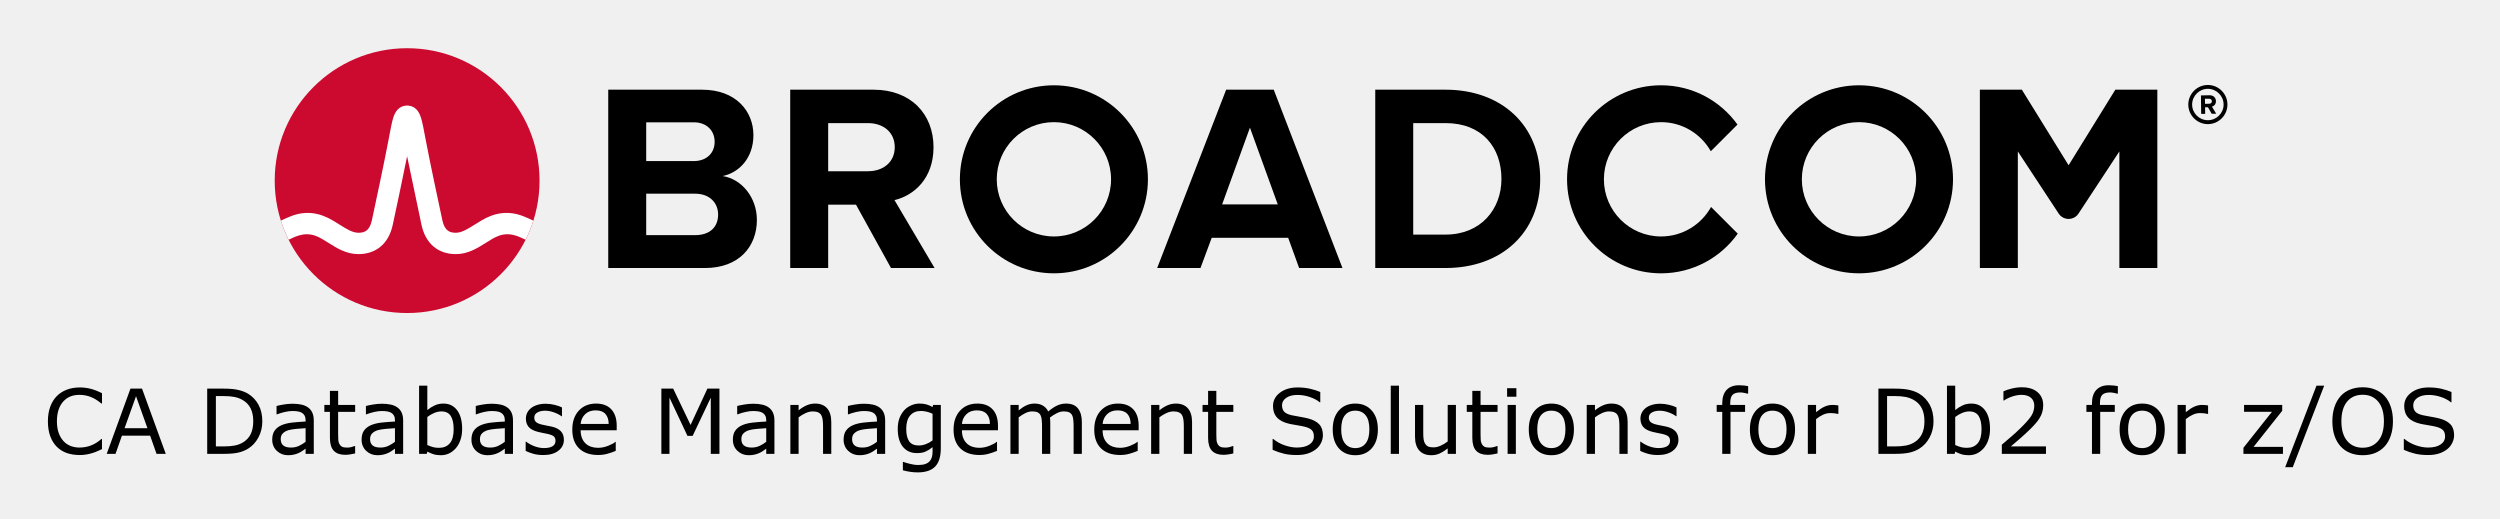
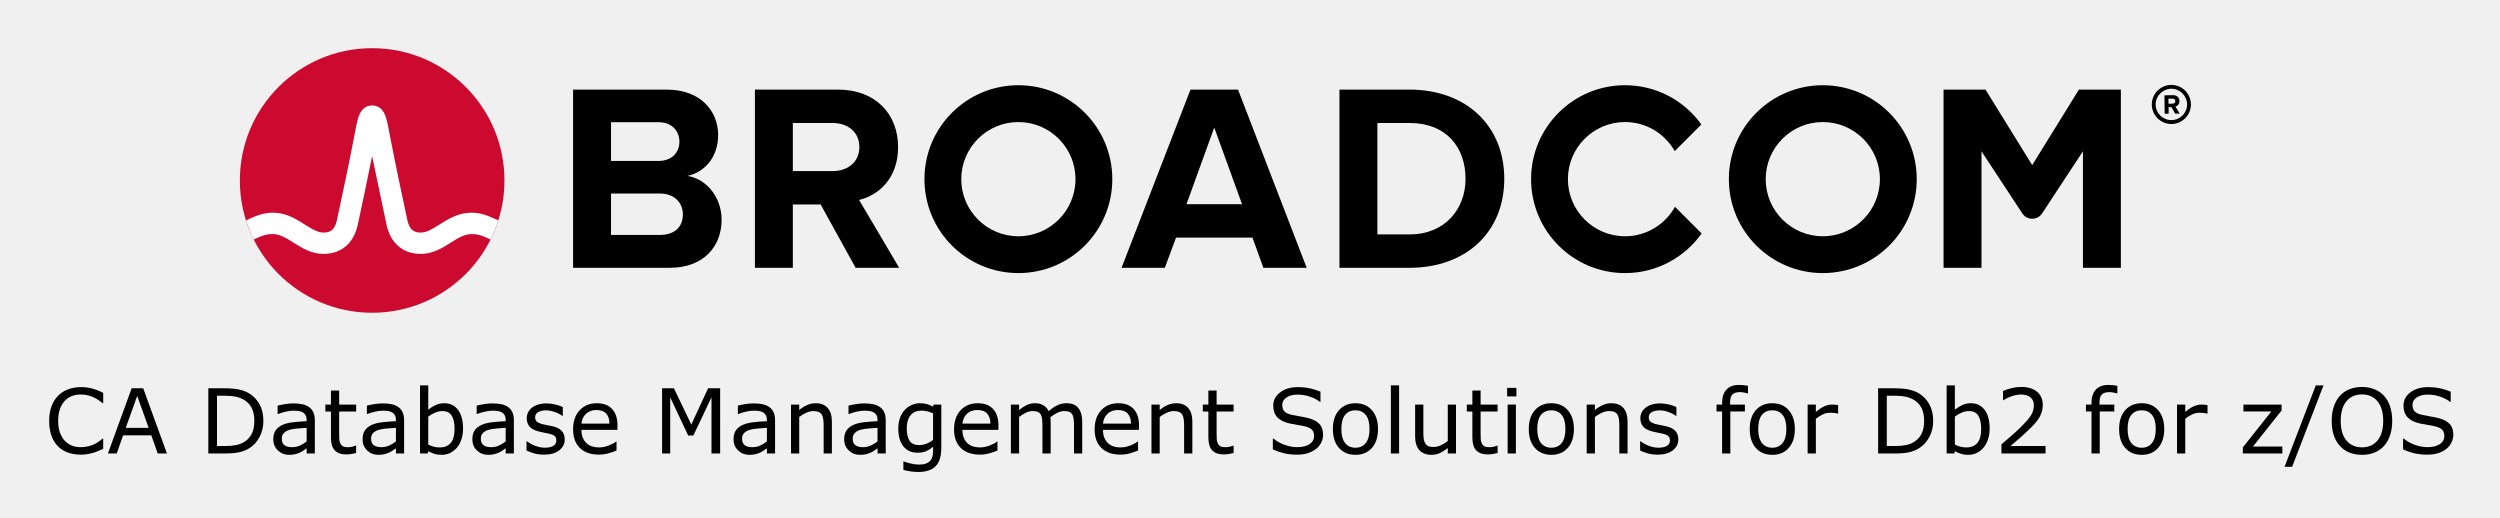
- <svg xmlns="http://www.w3.org/2000/svg" xmlns:xlink="http://www.w3.org/1999/xlink" role="img" viewBox="-33.40 -5.65 306.54 63.54">
+ <svg xmlns="http://www.w3.org/2000/svg" xmlns:xlink="http://www.w3.org/1999/xlink" role="img" viewBox="-29.15 -5.65 306.80 63.55">
  <path d="M237.32 9.09c-1.06 0-1.93-.86-1.93-1.92s.87-1.93 1.93-1.93 1.93.87 1.93 1.93-.87 1.92-1.93 1.92m0-4.32c-1.32 0-2.4 1.08-2.4 2.4 0 1.32 1.08 2.4 2.4 2.4 1.32 0 2.4-1.08 2.4-2.4 0-1.32-1.08-2.4-2.4-2.4" />
  <path d="M237.48 7.07l-.51.01-.01-.62h.51c.19-.01.34.11.34.3.01.19-.14.31-.33.31m.83-.32c-.01-.42-.3-.72-.77-.72l-1.07.02.03 2.26h.49l-.01-.81h.35l.46.8.55-.01-.52-.86c.24-.06.49-.28.49-.68M51.834 23.18h-5.999V9.347h5.835c1.574 0 2.557 1.016 2.557 2.393 0 1.377-.983 2.36-2.557 2.36H45v4h6.834c1.836 0 2.819 1.18 2.819 2.556 0 1.574-1.049 2.525-2.819 2.525m3.376-7.245c2.066-.426 3.771-2.262 3.771-5.015 0-2.918-2.131-5.573-6.295-5.573h-11.506v21.865h11.867c4.163 0 6.359-2.623 6.359-5.901 0-2.754-1.868-5.015-4.196-5.376m17.823-.59H68v4.098h3.558l4.294 7.769h5.343l-4.917-8.327c2.361-.557 4.786-2.622 4.786-6.49m0 0c0-4.065-2.786-7.048-7.343-7.048h-10.228v21.865h4.655V9.445h4.885c1.869 0 3.278 1.114 3.278 2.95s-1.409 2.95-3.278 2.95m43.421 4.065l3.409-9.408 3.41 9.408zm.492-14.063l-8.458 21.865h5.31l1.377-3.704h9.376l1.344 3.704h5.311l-8.425-21.865zm26.904 17.767h-3.967v-13.67h3.967c4.491 0 6.851 2.983 6.851 6.852 0 3.704-2.524 6.818-6.851 6.818m0-17.767h-8.622v21.865h8.622c6.851 0 11.604-4.327 11.604-10.916s-4.753-10.949-11.604-10.949m82.127-.004l-5.734 9.27-5.734-9.27h-5.146v21.869h4.656v-14.293l5.012 7.622c.574.871 1.851.871 2.424 0l5.013-7.622v14.293h4.656V5.343z" />
  <path id="a" d="M95.825 23.344c-3.871 0-7.008-3.138-7.008-7.008 0-3.871 3.137-7.009 7.008-7.009 3.87 0 7.008 3.138 7.008 7.009 0 3.87-3.138 7.008-7.008 7.008m0-18.536c-6.367 0-11.528 5.161-11.528 11.528 0 6.366 5.161 11.527 11.528 11.527 6.366 0 11.528-5.161 11.528-11.527 0-6.367-5.162-11.528-11.528-11.528" />
  <path d="M176.404 19.727c-1.195 2.156-3.492 3.617-6.132 3.617-3.87 0-7.008-3.138-7.008-7.008 0-3.871 3.138-7.008 7.008-7.008 2.618 0 4.897 1.438 6.1 3.565l3.27-3.269c-2.092-2.915-5.508-4.816-9.37-4.816-6.367 0-11.527 5.161-11.527 11.528 0 6.366 5.16 11.528 11.527 11.528 3.883 0 7.316-1.922 9.404-4.865z" />
  <use transform="translate(98.718)" xlink:href="#a" />
  <ellipse cx="16.52" cy="16.497" fill="#cc092f" rx="16.236" ry="16.235" />
  <path fill="#fff" d="M30.825 20.883c-1.857-.74-3.557-.492-5.261.541 0 0-.621.379-.807.496-.794.498-1.543.97-2.263.97-.687 0-1.363-.184-1.649-1.513-.446-2.073-1.534-7.167-2.009-9.69-.279-1.483-.432-2.282-.591-2.825-.28-.954-.792-1.473-1.519-1.556 0 0-.114-.016-.207-.016-.092 0-.218.018-.218.018-.72.086-1.229.605-1.507 1.554-.159.543-.312 1.342-.591 2.825-.475 2.523-1.563 7.617-2.009 9.69-.286 1.329-.962 1.513-1.649 1.513-.72 0-1.469-.472-2.263-.97-.186-.117-.808-.496-.808-.496-1.703-1.033-3.404-1.281-5.26-.541-.401.16-.796.339-1.172.52.257.806.577 1.599.95 2.344.411-.202.842-.402 1.282-.532.634-.187 1.284-.197 1.914.014.612.205 1.157.568 1.7.909 1.023.643 2.182 1.372 3.657 1.372 2.186 0 3.72-1.305 4.21-3.581.38-1.764 1.222-5.702 1.763-8.418 0 0 1.386 6.654 1.765 8.418.49 2.276 2.025 3.581 4.211 3.581 1.475 0 2.634-.729 3.657-1.372.543-.341 1.088-.704 1.7-.909.629-.211 1.28-.201 1.914-.014.44.13.87.331 1.281.533.374-.745.693-1.539.95-2.345-.376-.181-.77-.36-1.171-.52" />
-   <path d="M-20.895 49.42q-.295.129-.537.242-.236.113-.623.236-.328.102-.714.172-.381.075-.843.075-.87 0-1.584-.242-.709-.247-1.235-.768-.516-.51-.806-1.294-.29-.79-.29-1.832 0-.988.279-1.767.279-.779.806-1.316.51-.521 1.23-.795.725-.274 1.606-.274.645 0 1.284.156.645.156 1.429.548v1.262h-.081q-.661-.553-1.311-.806-.65-.252-1.391-.252-.607 0-1.096.199-.483.193-.865.607-.371.403-.58 1.021-.204.612-.204 1.418 0 .843.226 1.45.231.607.591.988.376.397.875.591.505.188 1.063.188.768 0 1.439-.263.671-.263 1.257-.79h.075zM-13.074 50h-1.133l-.784-2.229h-3.459L-19.235 50h-1.08l2.911-7.998h1.418zm-2.245-3.142l-1.402-3.926-1.407 3.926zm14.083-.849q0 1.09-.478 1.977-.473.886-1.262 1.375-.548.338-1.225.489Q-4.873 50-5.974 50h-2.02v-7.998h1.998q1.171 0 1.858.172.693.167 1.171.462.816.51 1.273 1.359.457.849.457 2.014zm-1.112-.016q0-.94-.328-1.584-.328-.645-.978-1.015-.473-.269-1.004-.371-.532-.107-1.273-.107h-.999v6.171h.999q.768 0 1.337-.113.575-.113 1.053-.419.596-.381.892-1.004.301-.623.301-1.558zM5.075 50H4.07v-.639q-.134.091-.365.258-.226.161-.44.258-.252.124-.58.204-.328.086-.768.086-.811 0-1.375-.537-.564-.537-.564-1.37 0-.682.29-1.101.295-.424.838-.666.548-.242 1.316-.328.768-.086 1.649-.129v-.156q0-.344-.124-.569-.118-.226-.344-.354-.215-.124-.516-.167-.301-.043-.628-.043-.397 0-.886.107-.489.102-1.01.301H.509V44.129q.295-.081.854-.177.559-.097 1.101-.097.634 0 1.101.107.473.102.816.354.338.247.516.639.177.392.177.972zm-1.004-1.477v-1.67q-.462.027-1.09.081-.623.054-.988.156-.435.124-.704.387-.269.258-.269.714 0 .516.312.779.312.258.951.258.532 0 .972-.204.44-.209.816-.5zm6.075 1.423q-.285.075-.623.124-.333.048-.596.048-.918 0-1.396-.494-.478-.494-.478-1.584v-3.19h-.682v-.849h.682v-1.724h1.01v1.724h2.084v.849H8.061v2.734q0 .473.021.741.021.263.15.494.118.215.322.317.209.097.634.097.247 0 .516-.07.269-.075.387-.124h.054zM16.032 50h-1.004v-.639q-.134.091-.365.258-.226.161-.44.258-.252.124-.58.204-.328.086-.768.086-.811 0-1.375-.537-.564-.537-.564-1.37 0-.682.29-1.101.295-.424.838-.666.548-.242 1.316-.328.768-.086 1.649-.129v-.156q0-.344-.124-.569-.118-.226-.344-.354-.215-.124-.516-.167-.301-.043-.628-.043-.397 0-.886.107-.489.102-1.01.301h-.054V44.129q.295-.081.854-.177.559-.097 1.101-.097.634 0 1.101.107.473.102.816.354.338.247.516.639.177.392.177.972zm-1.004-1.477v-1.67q-.462.027-1.09.081-.623.054-.988.156-.435.124-.704.387-.269.258-.269.714 0 .516.312.779.312.258.951.258.532 0 .972-.204.44-.209.816-.5zm8.239-1.568q0 .752-.215 1.354-.209.602-.569 1.01-.381.424-.838.639-.457.209-1.004.209-.51 0-.892-.124-.381-.118-.752-.322L18.932 50h-.945v-8.357h1.01v2.986q.424-.349.902-.569.478-.226 1.074-.226 1.063 0 1.676.816.618.816.618 2.304zm-1.042.027q0-1.074-.354-1.627-.354-.559-1.144-.559-.44 0-.892.193-.451.188-.838.489v3.438q.43.193.736.269.312.075.704.075.838 0 1.311-.548.478-.553.478-1.73zM29.502 50h-1.004v-.639q-.134.091-.365.258-.226.161-.44.258-.252.124-.58.204-.328.086-.768.086-.811 0-1.375-.537-.564-.537-.564-1.37 0-.682.29-1.101.295-.424.838-.666.548-.242 1.316-.328.768-.086 1.649-.129v-.156q0-.344-.124-.569-.118-.226-.344-.354-.215-.124-.516-.167-.301-.043-.628-.043-.397 0-.886.107-.489.102-1.01.301h-.054V44.129q.295-.081.854-.177.559-.097 1.101-.097.634 0 1.101.107.473.102.816.354.338.247.516.639.177.392.177.972zm-1.004-1.477v-1.67q-.462.027-1.09.081-.623.054-.988.156-.435.124-.704.387-.269.258-.269.714 0 .516.312.779.312.258.951.258.532 0 .972-.204.44-.209.816-.5zm7.246-.252q0 .822-.682 1.348-.677.526-1.853.526-.666 0-1.225-.156-.553-.161-.929-.349v-1.133h.054q.478.36 1.063.575.585.209 1.123.209.666 0 1.042-.215.376-.215.376-.677 0-.354-.204-.537-.204-.183-.784-.312-.215-.048-.564-.113-.344-.064-.628-.14-.79-.209-1.123-.612-.328-.408-.328-.999 0-.371.15-.698.156-.328.467-.585.301-.252.763-.397.467-.15 1.042-.15.537 0 1.085.134.553.129.918.317v1.08h-.054q-.387-.285-.94-.478-.553-.199-1.085-.199-.553 0-.935.215-.381.209-.381.628 0 .371.231.559.226.188.73.306.279.064.623.129.349.064.58.118.704.161 1.085.553.381.397.381 1.053zm6.472-1.166h-4.42q0 .553.167.967.167.408.457.671.279.258.661.387.387.129.849.129.612 0 1.23-.242.623-.247.886-.483h.054v1.101q-.51.215-1.042.36-.532.145-1.117.145-1.493 0-2.331-.806-.838-.811-.838-2.299 0-1.472.8-2.336.806-.865 2.116-.865 1.214 0 1.869.709.661.709.661 2.014zm-.983-.773q-.005-.795-.403-1.23-.392-.435-1.198-.435-.811 0-1.294.478-.478.478-.542 1.187zM54.816 50h-1.063v-6.891l-2.224 4.689h-.634L48.688 43.109V50h-.994v-7.998h1.45l2.132 4.453 2.062-4.453h1.477zm6.741 0h-1.004v-.639q-.134.091-.365.258-.226.161-.44.258-.252.124-.58.204-.328.086-.768.086-.811 0-1.375-.537-.564-.537-.564-1.37 0-.682.29-1.101.295-.424.838-.666.548-.242 1.316-.328.768-.086 1.649-.129v-.156q0-.344-.124-.569-.118-.226-.344-.354-.215-.124-.516-.167-.301-.043-.628-.043-.397 0-.886.107-.489.102-1.01.301h-.054V44.129q.295-.081.854-.177.559-.097 1.101-.097.634 0 1.101.107.473.102.816.354.338.247.516.639.177.392.177.972zm-1.004-1.477v-1.67q-.462.027-1.09.081-.623.054-.988.156-.435.124-.704.387-.269.258-.269.714 0 .516.312.779.312.258.951.258.532 0 .972-.204.44-.209.816-.5zM68.529 50h-1.01v-3.416q0-.414-.048-.773-.048-.365-.177-.569-.134-.226-.387-.333-.252-.113-.655-.113-.414 0-.865.204t-.865.521V50h-1.01v-6h1.01v.666q.473-.392.978-.612.505-.22 1.037-.22.972 0 1.482.585.51.585.51 1.687zm6.606 0h-1.004v-.639q-.134.091-.365.258-.226.161-.44.258-.252.124-.58.204-.328.086-.768.086-.811 0-1.375-.537-.564-.537-.564-1.37 0-.682.29-1.101.295-.424.838-.666.548-.242 1.316-.328.768-.086 1.649-.129v-.156q0-.344-.124-.569-.118-.226-.344-.354-.215-.124-.516-.167-.301-.043-.628-.043-.397 0-.886.107-.489.102-1.01.301h-.054V44.129q.295-.081.854-.177.559-.097 1.101-.097.634 0 1.101.107.473.102.816.354.338.247.516.639.177.392.177.972zm-1.004-1.477v-1.67q-.462.027-1.09.081-.623.054-.988.156-.435.124-.704.387-.269.258-.269.714 0 .516.312.779.312.258.951.258.532 0 .972-.204.44-.209.816-.5zm7.826.795q0 1.525-.693 2.24-.693.714-2.132.714-.478 0-.935-.07-.451-.064-.892-.188V50.983h.054q.247.097.784.236.537.145 1.074.145.516 0 .854-.124.338-.124.526-.344.188-.209.269-.505.081-.295.081-.661v-.548q-.457.365-.875.548-.414.177-1.058.177-1.074 0-1.708-.773-.628-.779-.628-2.191 0-.773.215-1.332.22-.564.596-.972.349-.381.849-.591.5-.215.994-.215.521 0 .87.107.354.102.747.317l.064-.258h.945zm-1.01-.967v-3.271q-.403-.183-.752-.258-.344-.081-.688-.081-.833 0-1.311.559-.478.559-.478 1.622 0 1.01.354 1.531.354.521 1.176.521.44 0 .881-.167.446-.172.816-.457zm8.019-1.246h-4.42q0 .553.167.967.167.408.457.671.279.258.661.387.387.129.849.129.612 0 1.23-.242.623-.247.886-.483h.054v1.101q-.51.215-1.042.36t-1.117.145q-1.493 0-2.331-.806-.838-.811-.838-2.299 0-1.472.8-2.336.806-.865 2.116-.865 1.214 0 1.869.709.661.709.661 2.014zm-.983-.773q-.005-.795-.403-1.23-.392-.435-1.198-.435-.811 0-1.294.478-.478.478-.542 1.187zM99.251 50H98.242v-3.416q0-.387-.038-.747-.032-.36-.145-.575-.124-.231-.354-.349-.231-.118-.666-.118-.424 0-.849.215-.424.209-.849.537.016.124.027.29.011.161.011.322V50h-1.01v-3.416q0-.397-.038-.752-.032-.36-.145-.575-.124-.231-.354-.344-.231-.118-.666-.118-.414 0-.833.204-.414.204-.827.521V50h-1.01v-6h1.01v.666q.473-.392.94-.612.473-.22 1.004-.22.612 0 1.037.258.43.258.639.714.612-.516 1.117-.741.505-.231 1.08-.231.988 0 1.456.602.473.596.473 1.67zm6.966-2.895h-4.42q0 .553.167.967.167.408.457.671.279.258.661.387.387.129.849.129.612 0 1.23-.242.623-.247.886-.483h.054v1.101q-.51.215-1.042.36t-1.117.145q-1.493 0-2.331-.806-.838-.811-.838-2.299 0-1.472.8-2.336.806-.865 2.116-.865 1.214 0 1.869.709.661.709.661 2.014zm-.983-.773q-.005-.795-.403-1.23-.392-.435-1.198-.435-.811 0-1.294.478-.478.478-.542 1.187zM112.765 50h-1.01v-3.416q0-.414-.048-.773-.048-.365-.177-.569-.134-.226-.387-.333-.252-.113-.655-.113-.414 0-.865.204-.451.204-.865.521V50h-1.01v-6h1.01v.666q.473-.392.978-.612.505-.22 1.037-.22.972 0 1.482.585.51.585.51 1.687zm5.06-.054q-.285.075-.623.124-.333.048-.596.048-.918 0-1.396-.494-.478-.494-.478-1.584v-3.19h-.682v-.849h.682v-1.724h1.01v1.724h2.084v.849h-2.084v2.734q0 .473.021.741.021.263.15.494.118.215.322.317.209.097.634.097.247 0 .516-.07.269-.075.387-.124h.054zm10.984-2.229q0 .467-.22.924-.215.457-.607.773-.43.344-1.004.537-.569.193-1.375.193-.865 0-1.558-.161-.688-.161-1.402-.478v-1.332h.075q.607.505 1.402.779.795.274 1.493.274.988 0 1.536-.371.553-.371.553-.988 0-.532-.263-.784-.258-.252-.79-.392-.403-.107-.875-.177-.467-.07-.994-.177-1.063-.226-1.579-.768-.51-.548-.51-1.423 0-1.004.849-1.644.849-.645 2.154-.645.843 0 1.547.161.704.161 1.246.397v1.257h-.075q-.457-.387-1.203-.639-.741-.258-1.52-.258-.854 0-1.375.354-.516.354-.516.913 0 .499.258.784.258.285.908.435.344.075.978.183t1.074.22q.892.236 1.343.714.451.478.451 1.337zm6.741-.714q0 1.466-.752 2.315-.752.849-2.014.849-1.273 0-2.025-.849-.747-.849-.747-2.315 0-1.466.747-2.315.752-.854 2.025-.854 1.262 0 2.014.854.752.849.752 2.315zm-1.042 0q0-1.166-.457-1.73-.457-.569-1.268-.569-.822 0-1.278.569-.451.564-.451 1.729 0 1.128.457 1.713.457.58 1.273.58.806 0 1.262-.575.462-.58.462-1.719zM138.138 50h-1.01v-8.357h1.01zm6.982 0h-1.01v-.666q-.51.403-.978.618-.467.215-1.031.215-.945 0-1.472-.575-.526-.58-.526-1.697V44.001h1.01v3.416q0 .457.043.784.043.322.183.553.145.236.376.344.231.107.671.107.392 0 .854-.204.467-.204.87-.521v-4.479h1.01zm5.103-.054q-.285.075-.623.124-.333.048-.596.048-.918 0-1.396-.494-.478-.494-.478-1.584v-3.19h-.682v-.849h.682v-1.724h1.01v1.724h2.084v.849h-2.084v2.734q0 .473.021.741.021.263.15.494.118.215.322.317.209.097.634.097.247 0 .516-.07.269-.075.387-.124h.054zm2.31-6.95h-1.139v-1.047h1.139zM152.468 50h-1.01v-6h1.01zm7.122-2.997q0 1.466-.752 2.315-.752.849-2.014.849-1.273 0-2.025-.849-.747-.849-.747-2.315 0-1.466.747-2.315.752-.854 2.025-.854 1.262 0 2.014.854.752.849.752 2.315zm-1.042 0q0-1.166-.457-1.73-.457-.569-1.268-.569-.822 0-1.278.569-.451.564-.451 1.729 0 1.128.457 1.713.457.58 1.273.58.806 0 1.262-.575.462-.58.462-1.719zM166.175 50h-1.01v-3.416q0-.414-.048-.773-.048-.365-.177-.569-.134-.226-.387-.333-.252-.113-.655-.113-.414 0-.865.204t-.865.521V50h-1.01v-6h1.01v.666q.473-.392.978-.612.505-.22 1.037-.22.972 0 1.482.585.51.585.51 1.687zm6.23-1.73q0 .822-.682 1.348-.677.526-1.853.526-.666 0-1.225-.156-.553-.161-.929-.349v-1.133h.054q.478.36 1.063.575.585.209 1.123.209.666 0 1.042-.215.376-.215.376-.677 0-.354-.204-.537-.204-.183-.784-.312-.215-.048-.564-.113-.344-.064-.628-.14-.79-.209-1.123-.612-.328-.408-.328-.999 0-.371.15-.698.156-.328.467-.585.301-.252.763-.397.467-.15 1.042-.15.537 0 1.085.134.553.129.918.317v1.08h-.054q-.387-.285-.94-.478-.553-.199-1.085-.199-.553 0-.935.215-.381.209-.381.628 0 .371.231.559.226.188.73.306.279.064.623.129.349.064.58.118.704.161 1.085.553.381.397.381 1.053zm8.545-5.65h-.054q-.167-.048-.435-.097-.269-.054-.473-.054-.65 0-.945.29-.29.285-.29 1.037v.204h1.821v.849h-1.789V50h-1.01v-5.151h-.682v-.849h.682v-.199q0-1.069.532-1.638.532-.575 1.536-.575.338 0 .607.032.274.032.5.075zm5.752 4.383q0 1.466-.752 2.315-.752.849-2.014.849-1.273 0-2.025-.849-.747-.849-.747-2.315 0-1.466.747-2.315.752-.854 2.025-.854 1.262 0 2.014.854.752.849.752 2.315zm-1.042 0q0-1.166-.457-1.73-.457-.569-1.268-.569-.822 0-1.278.569-.451.564-.451 1.729 0 1.128.457 1.713.457.58 1.273.58.806 0 1.262-.575.462-.58.462-1.719zm6.354-1.901h-.054q-.226-.054-.44-.075-.209-.027-.5-.027-.467 0-.902.209-.435.204-.838.532V50h-1.01v-6h1.01v.886q.602-.483 1.058-.682.462-.204.94-.204.263 0 .381.016.118.011.354.048zm11.666.908q0 1.09-.478 1.977-.473.886-1.262 1.375-.548.338-1.225.489Q200.045 50 198.944 50h-2.02v-7.998h1.998q1.171 0 1.858.172.693.167 1.171.462.816.51 1.273 1.359.457.849.457 2.014zm-1.112-.016q0-.94-.328-1.584-.328-.645-.978-1.015-.473-.269-1.004-.371-.532-.107-1.273-.107h-.999v6.171h.999q.768 0 1.337-.113.575-.113 1.053-.419.596-.381.892-1.004.301-.623.301-1.558zm8.041.961q0 .752-.215 1.354-.209.602-.569 1.01-.381.424-.838.639-.457.209-1.004.209-.51 0-.892-.124-.381-.118-.752-.322l-.064.279h-.945v-8.357h1.01v2.986q.424-.349.902-.569.478-.226 1.074-.226 1.063 0 1.676.816.618.816.618 2.304zm-1.042.027q0-1.074-.354-1.627-.354-.559-1.144-.559-.44 0-.892.193-.451.188-.838.489v3.438q.43.193.736.269.312.075.704.075.838 0 1.311-.548.478-.553.478-1.73zM217.469 50h-5.414v-1.123l1.128-.967q.569-.483 1.058-.961 1.031-.999 1.413-1.584.381-.591.381-1.273 0-.623-.414-.972-.408-.354-1.144-.354-.489 0-1.058.172-.569.172-1.112.526h-.054v-1.128q.381-.188 1.015-.344.639-.156 1.235-.156 1.23 0 1.928.596.698.591.698 1.606 0 .457-.118.854-.113.392-.338.747-.209.333-.494.655-.279.322-.682.714-.575.564-1.187 1.096-.612.526-1.144.978h4.302zm8.814-7.38h-.054q-.167-.048-.435-.097-.269-.054-.473-.054-.65 0-.945.29-.29.285-.29 1.037v.204h1.821v.849h-1.789V50h-1.01v-5.151h-.682v-.849h.682v-.199q0-1.069.532-1.638.532-.575 1.536-.575.338 0 .607.032.274.032.5.075zm5.752 4.383q0 1.466-.752 2.315-.752.849-2.014.849-1.273 0-2.025-.849-.747-.849-.747-2.315 0-1.466.747-2.315.752-.854 2.025-.854 1.262 0 2.014.854.752.849.752 2.315zm-1.042 0q0-1.166-.457-1.73-.457-.569-1.268-.569-.822 0-1.278.569-.451.564-.451 1.729 0 1.128.457 1.713.457.58 1.273.58.806 0 1.262-.575.462-.58.462-1.719zm6.354-1.901h-.054q-.226-.054-.44-.075-.209-.027-.5-.027-.467 0-.902.209-.435.204-.838.532V50H233.604v-6h1.01v.886q.602-.483 1.058-.682.462-.204.94-.204.263 0 .381.016.118.011.354.048zM246.527 50h-4.845v-.747l3.497-4.41h-3.421v-.843h4.678v.72l-3.513 4.426h3.604zm5.054-8.357l-3.851 9.99h-.929l3.835-9.99zm7.423 1.278q.489.537.747 1.316.263.779.263 1.767 0 .988-.269 1.772-.263.779-.741 1.3-.494.542-1.171.816-.671.274-1.536.274-.843 0-1.536-.279-.688-.279-1.171-.811-.483-.532-.747-1.305-.258-.773-.258-1.767 0-.978.258-1.751.258-.779.752-1.332.473-.526 1.171-.806.704-.279 1.531-.279.859 0 1.542.285.688.279 1.166.8zm-.097 3.083q0-1.558-.698-2.401-.698-.849-1.907-.849-1.219 0-1.917.849-.693.843-.693 2.401 0 1.574.709 2.412.709.833 1.901.833 1.192 0 1.896-.833.709-.838.709-2.412zm8.605 1.713q0 .467-.22.924-.215.457-.607.773-.43.344-1.004.537-.569.193-1.375.193-.865 0-1.558-.161-.688-.161-1.402-.478v-1.332h.075q.607.505 1.402.779.795.274 1.493.274.988 0 1.536-.371.553-.371.553-.988 0-.532-.263-.784-.258-.252-.79-.392-.403-.107-.875-.177-.467-.07-.994-.177-1.063-.226-1.579-.768-.51-.548-.51-1.423 0-1.004.849-1.644.849-.645 2.154-.645.843 0 1.547.161.704.161 1.246.397v1.257h-.075q-.457-.387-1.203-.639-.741-.258-1.52-.258-.854 0-1.375.354-.516.354-.516.913 0 .499.258.784.258.285.908.435.344.075.978.183.634.107 1.074.22.892.236 1.343.714.451.478.451 1.337z" text-anchor="middle" />
+   <g text-anchor="middle">
+     <path d="M-16.485 49.42q-.295.129-.537.242-.236.113-.623.236-.328.102-.714.172-.381.075-.843.075-.87 0-1.584-.242-.709-.247-1.235-.768-.516-.51-.806-1.294-.29-.79-.29-1.832 0-.988.279-1.767.279-.779.806-1.316.51-.521 1.23-.795.725-.274 1.606-.274.645 0 1.284.156.645.156 1.429.548v1.262h-.081q-.661-.553-1.311-.806-.65-.252-1.391-.252-.607 0-1.096.199-.483.193-.865.607-.371.403-.58 1.021-.204.612-.204 1.418 0 .843.226 1.45.231.607.591.988.376.397.875.591.505.188 1.063.188.768 0 1.439-.263.671-.263 1.257-.79h.075z" />
+     <path d="M-8.664 50h-1.133l-.784-2.229h-3.459L-14.825 50h-1.08l2.911-7.998h1.418zm-2.245-3.142l-1.402-3.926-1.407 3.926z" />
+     <path d="M3.174 46.009q0 1.09-.478 1.977-.473.886-1.262 1.375-.548.338-1.225.489Q-.463 50-1.564 50h-2.02v-7.998h1.998q1.171 0 1.858.172.693.167 1.171.462.816.51 1.273 1.359.457.849.457 2.014zm-1.112-.016q0-.94-.328-1.584-.328-.645-.978-1.015-.473-.269-1.004-.371-.532-.107-1.273-.107h-.999v6.171h.999q.768 0 1.337-.113.575-.113 1.053-.419.596-.381.892-1.004.301-.623.301-1.558z" />
+     <path d="M9.485 50h-1.004v-.639q-.134.091-.365.258-.226.161-.44.258-.252.124-.58.204-.328.086-.768.086-.811 0-1.375-.537-.564-.537-.564-1.37 0-.682.29-1.101.295-.424.838-.666.548-.242 1.316-.328.768-.086 1.649-.129v-.156q0-.344-.124-.569-.118-.226-.344-.354-.215-.124-.516-.167-.301-.043-.628-.043-.397 0-.886.107-.489.102-1.01.301h-.054V44.129q.295-.081.854-.177.559-.097 1.101-.097.634 0 1.101.107.473.102.816.354.338.247.516.639.177.392.177.972zm-1.004-1.477v-1.67q-.462.027-1.09.081-.623.054-.988.156-.435.124-.704.387-.269.258-.269.714 0 .516.312.779.312.258.951.258.532 0 .972-.204.44-.209.816-.5z" />
+     <path d="M14.555 49.946q-.285.075-.623.124-.333.048-.596.048-.918 0-1.396-.494-.478-.494-.478-1.584v-3.19h-.682v-.849h.682v-1.724h1.01v1.724h2.084v.849h-2.084v2.734q0 .473.021.741.021.263.15.494.118.215.322.317.209.097.634.097.247 0 .516-.07.269-.075.387-.124h.054z" />
+     <path d="M20.442 50h-1.004v-.639q-.134.091-.365.258-.226.161-.44.258-.252.124-.58.204-.328.086-.768.086-.811 0-1.375-.537-.564-.537-.564-1.37 0-.682.29-1.101.295-.424.838-.666.548-.242 1.316-.328.768-.086 1.649-.129v-.156q0-.344-.124-.569-.118-.226-.344-.354-.215-.124-.516-.167-.301-.043-.628-.043-.397 0-.886.107-.489.102-1.01.301h-.054V44.129q.295-.081.854-.177.559-.097 1.101-.097.634 0 1.101.107.473.102.816.354.338.247.516.639.177.392.177.972zm-1.004-1.477v-1.67q-.462.027-1.09.081-.623.054-.988.156-.435.124-.704.387-.269.258-.269.714 0 .516.312.779.312.258.951.258.532 0 .972-.204.44-.209.816-.5z" />
+     <path d="M27.677 46.955q0 .752-.215 1.354-.209.602-.569 1.01-.381.424-.838.639-.457.209-1.004.209-.51 0-.892-.124-.381-.118-.752-.322L23.342 50h-.945v-8.357h1.01v2.986q.424-.349.902-.569.478-.226 1.074-.226 1.063 0 1.676.816.618.816.618 2.304zm-1.042.027q0-1.074-.354-1.627-.354-.559-1.144-.559-.44 0-.892.193-.451.188-.838.489v3.438q.43.193.736.269.312.075.704.075.838 0 1.311-.548.478-.553.478-1.73z" />
+     <path d="M33.912 50h-1.004v-.639q-.134.091-.365.258-.226.161-.44.258-.252.124-.58.204-.328.086-.768.086-.811 0-1.375-.537-.564-.537-.564-1.37 0-.682.29-1.101.295-.424.838-.666.548-.242 1.316-.328.768-.086 1.649-.129v-.156q0-.344-.124-.569-.118-.226-.344-.354-.215-.124-.516-.167-.301-.043-.628-.043-.397 0-.886.107-.489.102-1.01.301h-.054V44.129q.295-.081.854-.177.559-.097 1.101-.097.634 0 1.101.107.473.102.816.354.338.247.516.639.177.392.177.972zm-1.004-1.477v-1.67q-.462.027-1.09.081-.623.054-.988.156-.435.124-.704.387-.269.258-.269.714 0 .516.312.779.312.258.951.258.532 0 .972-.204.44-.209.816-.5z" />
+     <path d="M40.154 48.27q0 .822-.682 1.348-.677.526-1.853.526-.666 0-1.225-.156-.553-.161-.929-.349v-1.133h.054q.478.36 1.063.575.585.209 1.123.209.666 0 1.042-.215.376-.215.376-.677 0-.354-.204-.537-.204-.183-.784-.312-.215-.048-.564-.113-.344-.064-.628-.14-.79-.209-1.123-.612-.328-.408-.328-.999 0-.371.15-.698.156-.328.467-.585.301-.252.763-.397.467-.15 1.042-.15.537 0 1.085.134.553.129.918.317v1.08h-.054q-.387-.285-.94-.478-.553-.199-1.085-.199-.553 0-.935.215-.381.209-.381.628 0 .371.231.559.226.188.73.306.279.064.623.129.349.064.58.118.704.161 1.085.553.381.397.381 1.053z" />
+     <path d="M46.626 47.105h-4.42q0 .553.167.967.167.408.457.671.279.258.661.387.387.129.849.129.612 0 1.23-.242.623-.247.886-.483h.054v1.101q-.51.215-1.042.36-.532.145-1.117.145-1.493 0-2.331-.806-.838-.811-.838-2.299 0-1.472.8-2.336.806-.865 2.116-.865 1.214 0 1.869.709.661.709.661 2.014zm-.983-.773q-.005-.795-.403-1.23-.392-.435-1.198-.435-.811 0-1.294.478-.478.478-.542 1.187z" />
+     <path d="M59.226 50h-1.063v-6.891l-2.224 4.689h-.634L53.098 43.109V50h-.994v-7.998h1.45l2.132 4.453 2.062-4.453h1.477z" />
+     <path d="M65.967 50h-1.004v-.639q-.134.091-.365.258-.226.161-.44.258-.252.124-.58.204-.328.086-.768.086-.811 0-1.375-.537t-.564-1.37q0-.682.29-1.101.295-.424.838-.666.548-.242 1.316-.328.768-.086 1.649-.129v-.156q0-.344-.124-.569-.118-.226-.344-.354-.215-.124-.516-.167-.301-.043-.628-.043-.397 0-.886.107-.489.102-1.01.301h-.054V44.129q.295-.081.854-.177.559-.097 1.101-.097.634 0 1.101.107.473.102.816.354.338.247.516.639.177.392.177.972zm-1.004-1.477v-1.67q-.462.027-1.09.081-.623.054-.988.156-.435.124-.704.387-.269.258-.269.714 0 .516.312.779.312.258.951.258.532 0 .972-.204.44-.209.816-.5z" />
+     <path d="M72.939 50h-1.01v-3.416q0-.414-.048-.773-.048-.365-.177-.569-.134-.226-.387-.333-.252-.113-.655-.113-.414 0-.865.204t-.865.521V50H67.922v-6h1.01v.666q.473-.392.978-.612.505-.22 1.037-.22.972 0 1.482.585.51.585.51 1.687z" />
+     <path d="M79.545 50h-1.004v-.639q-.134.091-.365.258-.226.161-.44.258-.252.124-.58.204-.328.086-.768.086-.811 0-1.375-.537-.564-.537-.564-1.37 0-.682.29-1.101.295-.424.838-.666.548-.242 1.316-.328.768-.086 1.649-.129v-.156q0-.344-.124-.569-.118-.226-.344-.354-.215-.124-.516-.167-.301-.043-.628-.043-.397 0-.886.107-.489.102-1.01.301h-.054V44.129q.295-.081.854-.177.559-.097 1.101-.097.634 0 1.101.107.473.102.816.354.338.247.516.639.177.392.177.972zm-1.004-1.477v-1.67q-.462.027-1.09.081-.623.054-.988.156-.435.124-.704.387-.269.258-.269.714 0 .516.312.779.312.258.951.258.532 0 .972-.204.44-.209.816-.5z" />
+     <path d="M86.367 49.318q0 1.525-.693 2.24-.693.714-2.132.714-.478 0-.935-.07-.451-.064-.892-.188V50.983h.054q.247.097.784.236.537.145 1.074.145.516 0 .854-.124.338-.124.526-.344.188-.209.269-.505.081-.295.081-.661v-.548q-.457.365-.875.548-.414.177-1.058.177-1.074 0-1.708-.773-.628-.779-.628-2.191 0-.773.215-1.332.22-.564.596-.972.349-.381.849-.591.5-.215.994-.215.521 0 .87.107.354.102.747.317l.064-.258h.945zm-1.01-.967v-3.271q-.403-.183-.752-.258-.344-.081-.688-.081-.833 0-1.311.559-.478.559-.478 1.622 0 1.01.354 1.531.354.521 1.176.521.44 0 .881-.167.446-.172.816-.457z" />
+     <path d="M93.376 47.105h-4.42q0 .553.167.967.167.408.457.671.279.258.661.387.387.129.849.129.612 0 1.23-.242.623-.247.886-.483h.054v1.101q-.51.215-1.042.36-.532.145-1.117.145-1.493 0-2.331-.806-.838-.811-.838-2.299 0-1.472.8-2.336.806-.865 2.116-.865 1.214 0 1.869.709.661.709.661 2.014zm-.983-.773q-.005-.795-.403-1.23-.392-.435-1.198-.435-.811 0-1.294.478-.478.478-.542 1.187z" />
+     <path d="M103.661 50h-1.01v-3.416q0-.387-.038-.747-.032-.36-.145-.575-.124-.231-.354-.349-.231-.118-.666-.118-.424 0-.849.215-.424.209-.849.537.016.124.027.29.011.161.011.322V50h-1.01v-3.416q0-.397-.038-.752-.032-.36-.145-.575-.124-.231-.354-.344-.231-.118-.666-.118-.414 0-.833.204-.414.204-.827.521V50h-1.01v-6h1.01v.666q.473-.392.94-.612.473-.22 1.004-.22.612 0 1.037.258.43.258.639.714.612-.516 1.117-.741.505-.231 1.08-.231.988 0 1.456.602.473.596.473 1.67z" />
+     <path d="M110.628 47.105h-4.42q0 .553.167.967.167.408.457.671.279.258.661.387.387.129.849.129.612 0 1.23-.242.623-.247.886-.483h.054v1.101q-.51.215-1.042.36t-1.117.145q-1.493 0-2.331-.806-.838-.811-.838-2.299 0-1.472.8-2.336.806-.865 2.116-.865 1.214 0 1.869.709.661.709.661 2.014zm-.983-.773q-.005-.795-.403-1.23-.392-.435-1.198-.435-.811 0-1.294.478-.478.478-.542 1.187z" />
+     <path d="M117.175 50h-1.01v-3.416q0-.414-.048-.773-.048-.365-.177-.569-.134-.226-.387-.333-.252-.113-.655-.113-.414 0-.865.204t-.865.521V50h-1.01v-6h1.01v.666q.473-.392.978-.612.505-.22 1.037-.22.972 0 1.482.585.51.585.51 1.687z" />
+     <path d="M122.235 49.946q-.285.075-.623.124-.333.048-.596.048-.918 0-1.396-.494-.478-.494-.478-1.584v-3.19h-.682v-.849h.682v-1.724h1.01v1.724h2.084v.849h-2.084v2.734q0 .473.021.741.021.263.15.494.118.215.322.317.209.097.634.097.247 0 .516-.07.269-.075.387-.124h.054z" />
+     <path d="M133.219 47.717q0 .467-.22.924-.215.457-.607.773-.43.344-1.004.537-.569.193-1.375.193-.865 0-1.558-.161-.688-.161-1.402-.478v-1.332h.075q.607.505 1.402.779.795.274 1.493.274.988 0 1.536-.371.553-.371.553-.988 0-.532-.263-.784-.258-.252-.79-.392-.403-.107-.875-.177-.467-.07-.994-.177-1.063-.226-1.579-.768-.51-.548-.51-1.423 0-1.004.849-1.644.849-.645 2.154-.645.843 0 1.547.161.704.161 1.246.397v1.257h-.075q-.457-.387-1.203-.639-.741-.258-1.52-.258-.854 0-1.375.354-.516.354-.516.913 0 .499.258.784.258.285.908.435.344.075.978.183t1.074.22q.892.236 1.343.714.451.478.451 1.337z" />
+     <path d="M139.959 47.003q0 1.466-.752 2.315-.752.849-2.014.849-1.273 0-2.025-.849-.747-.849-.747-2.315 0-1.466.747-2.315.752-.854 2.025-.854 1.262 0 2.014.854.752.849.752 2.315zm-1.042 0q0-1.166-.457-1.73-.457-.569-1.268-.569-.822 0-1.278.569-.451.564-.451 1.729 0 1.128.457 1.713.457.58 1.273.58.806 0 1.262-.575.462-.58.462-1.719z" />
+     <path d="M142.548 50h-1.01v-8.357h1.01z" />
+     <path d="M149.531 50h-1.01v-.666q-.51.403-.978.618-.467.215-1.031.215-.945 0-1.472-.575-.526-.58-.526-1.697V44.001h1.01v3.416q0 .457.043.784.043.322.183.553.145.236.376.344.231.107.671.107.392 0 .854-.204.467-.204.87-.521v-4.479h1.01z" />
+     <path d="M154.633 49.946q-.285.075-.623.124-.333.048-.596.048-.918 0-1.396-.494-.478-.494-.478-1.584v-3.19h-.682v-.849h.682v-1.724h1.01v1.724h2.084v.849h-2.084v2.734q0 .473.021.741.021.263.15.494.118.215.322.317.209.097.634.097.247 0 .516-.07.269-.075.387-.124h.054z" />
+     <path d="M156.943 42.996h-1.139v-1.047h1.139zM156.878 50h-1.01v-6h1.01z" />
+     <path d="M164 47.003q0 1.466-.752 2.315-.752.849-2.014.849-1.273 0-2.025-.849-.747-.849-.747-2.315 0-1.466.747-2.315.752-.854 2.025-.854 1.262 0 2.014.854.752.849.752 2.315zm-1.042 0q0-1.166-.457-1.73-.457-.569-1.268-.569-.822 0-1.278.569-.451.564-.451 1.729 0 1.128.457 1.713.457.58 1.273.58.806 0 1.262-.575.462-.58.462-1.719z" />
+     <path d="M170.585 50h-1.01v-3.416q0-.414-.048-.773-.048-.365-.177-.569-.134-.226-.387-.333-.252-.113-.655-.113-.414 0-.865.204-.451.204-.865.521V50h-1.01v-6h1.01v.666q.473-.392.978-.612.505-.22 1.037-.22.972 0 1.482.585.51.585.51 1.687z" />
+     <path d="M176.816 48.27q0 .822-.682 1.348-.677.526-1.853.526-.666 0-1.225-.156-.553-.161-.929-.349v-1.133h.054q.478.36 1.063.575.585.209 1.123.209.666 0 1.042-.215.376-.215.376-.677 0-.354-.204-.537-.204-.183-.784-.312-.215-.048-.564-.113-.344-.064-.628-.14-.79-.209-1.123-.612-.328-.408-.328-.999 0-.371.15-.698.156-.328.467-.585.301-.252.763-.397.467-.15 1.042-.15.537 0 1.085.134.553.129.918.317v1.08h-.054q-.387-.285-.94-.478-.553-.199-1.085-.199-.553 0-.935.215-.381.209-.381.628 0 .371.231.559.226.188.73.306.279.064.623.129.349.064.58.118.704.161 1.085.553.381.397.381 1.053z" />
+     <path d="M185.361 42.62h-.054q-.167-.048-.435-.097-.269-.054-.473-.054-.65 0-.945.29-.29.285-.29 1.037v.204h1.821v.849h-1.789V50h-1.01v-5.151h-.682v-.849h.682v-.199q0-1.069.532-1.638.532-.575 1.536-.575.338 0 .607.032.274.032.5.075z" />
+     <path d="M191.114 47.003q0 1.466-.752 2.315-.752.849-2.014.849-1.273 0-2.025-.849-.747-.849-.747-2.315 0-1.466.747-2.315.752-.854 2.025-.854 1.262 0 2.014.854.752.849.752 2.315zm-1.042 0q0-1.166-.457-1.73-.457-.569-1.268-.569-.822 0-1.278.569-.451.564-.451 1.729 0 1.128.457 1.713.457.58 1.273.58.806 0 1.262-.575.462-.58.462-1.719z" />
+     <path d="M196.426 45.102h-.054q-.226-.054-.44-.075-.209-.027-.5-.027-.467 0-.902.209-.435.204-.838.532V50h-1.01v-6h1.01v.886q.602-.483 1.058-.682.462-.204.94-.204.263 0 .381.016.118.011.354.048z" />
+     <path d="M208.092 46.009q0 1.09-.478 1.977-.473.886-1.262 1.375-.548.338-1.225.489Q204.455 50 203.354 50h-2.02v-7.998h1.998q1.171 0 1.858.172.693.167 1.171.462.816.51 1.273 1.359.457.849.457 2.014zm-1.112-.016q0-.94-.328-1.584-.328-.645-.978-1.015-.473-.269-1.004-.371-.532-.107-1.273-.107h-.999v6.171h.999q.768 0 1.337-.113.575-.113 1.053-.419.596-.381.892-1.004.301-.623.301-1.558z" />
+     <path d="M215.02 46.955q0 .752-.215 1.354-.209.602-.569 1.01-.381.424-.838.639-.457.209-1.004.209-.51 0-.892-.124-.381-.118-.752-.322l-.064.279h-.945v-8.357h1.01v2.986q.424-.349.902-.569.478-.226 1.074-.226 1.063 0 1.676.816.618.816.618 2.304zm-1.042.027q0-1.074-.354-1.627-.354-.559-1.144-.559-.44 0-.892.193-.451.188-.838.489v3.438q.43.193.736.269.312.075.704.075.838 0 1.311-.548.478-.553.478-1.73z" />
+     <path d="M221.879 50h-5.414v-1.123l1.128-.967q.569-.483 1.058-.961 1.031-.999 1.413-1.584.381-.591.381-1.273 0-.623-.414-.972-.408-.354-1.144-.354-.489 0-1.058.172-.569.172-1.112.526h-.054v-1.128q.381-.188 1.015-.344.639-.156 1.235-.156 1.23 0 1.928.596.698.591.698 1.606 0 .457-.118.854-.113.392-.338.747-.209.333-.494.655-.279.322-.682.714-.575.564-1.187 1.096-.612.526-1.144.978h4.302z" />
+     <path d="M230.693 42.62h-.054q-.167-.048-.435-.097-.269-.054-.473-.054-.65 0-.945.29-.29.285-.29 1.037v.204h1.821v.849h-1.789V50h-1.01v-5.151h-.682v-.849h.682v-.199q0-1.069.532-1.638.532-.575 1.536-.575.338 0 .607.032.274.032.5.075z" />
+     <path d="M236.446 47.003q0 1.466-.752 2.315-.752.849-2.014.849-1.273 0-2.025-.849-.747-.849-.747-2.315 0-1.466.747-2.315.752-.854 2.025-.854 1.262 0 2.014.854.752.849.752 2.315zm-1.042 0q0-1.166-.457-1.73-.457-.569-1.268-.569-.822 0-1.278.569-.451.564-.451 1.729 0 1.128.457 1.713.457.58 1.273.58.806 0 1.262-.575.462-.58.462-1.719z" />
+     <path d="M241.758 45.102h-.054q-.226-.054-.44-.075-.209-.027-.5-.027-.467 0-.902.209-.435.204-.838.532V50h-1.01v-6h1.01v.886q.602-.483 1.058-.682.462-.204.94-.204.263 0 .381.016.118.011.354.048z" />
+     <path d="M250.937 50h-4.845v-.747l3.497-4.41h-3.421v-.843h4.678v.72l-3.513 4.426h3.604z" />
+     <path d="M255.991 41.643l-3.851 9.99h-.929l3.835-9.99z" />
+     <path d="M263.414 42.921q.489.537.747 1.316.263.779.263 1.767 0 .988-.269 1.772-.263.779-.741 1.3-.494.542-1.171.816-.671.274-1.536.274-.843 0-1.536-.279-.688-.279-1.171-.811-.483-.532-.747-1.305-.258-.773-.258-1.767 0-.978.258-1.751.258-.779.752-1.332.473-.526 1.171-.806.704-.279 1.531-.279.859 0 1.542.285.688.279 1.166.8zm-.097 3.083q0-1.558-.698-2.401-.698-.849-1.907-.849-1.219 0-1.917.849-.693.843-.693 2.401 0 1.574.709 2.412.709.833 1.901.833t1.896-.833q.709-.838.709-2.412z" />
+     <path d="M271.922 47.717q0 .467-.22.924-.215.457-.607.773-.43.344-1.004.537-.569.193-1.375.193-.865 0-1.558-.161-.688-.161-1.402-.478v-1.332h.075q.607.505 1.402.779.795.274 1.493.274.988 0 1.536-.371.553-.371.553-.988 0-.532-.263-.784-.258-.252-.79-.392-.403-.107-.875-.177-.467-.07-.994-.177-1.063-.226-1.579-.768-.51-.548-.51-1.423 0-1.004.849-1.644.849-.645 2.154-.645.843 0 1.547.161.704.161 1.246.397v1.257h-.075q-.457-.387-1.203-.639-.741-.258-1.52-.258-.854 0-1.375.354-.516.354-.516.913 0 .499.258.784.258.285.908.435.344.075.978.183t1.074.22q.892.236 1.343.714.451.478.451 1.337z" />
+   </g>
</svg>
